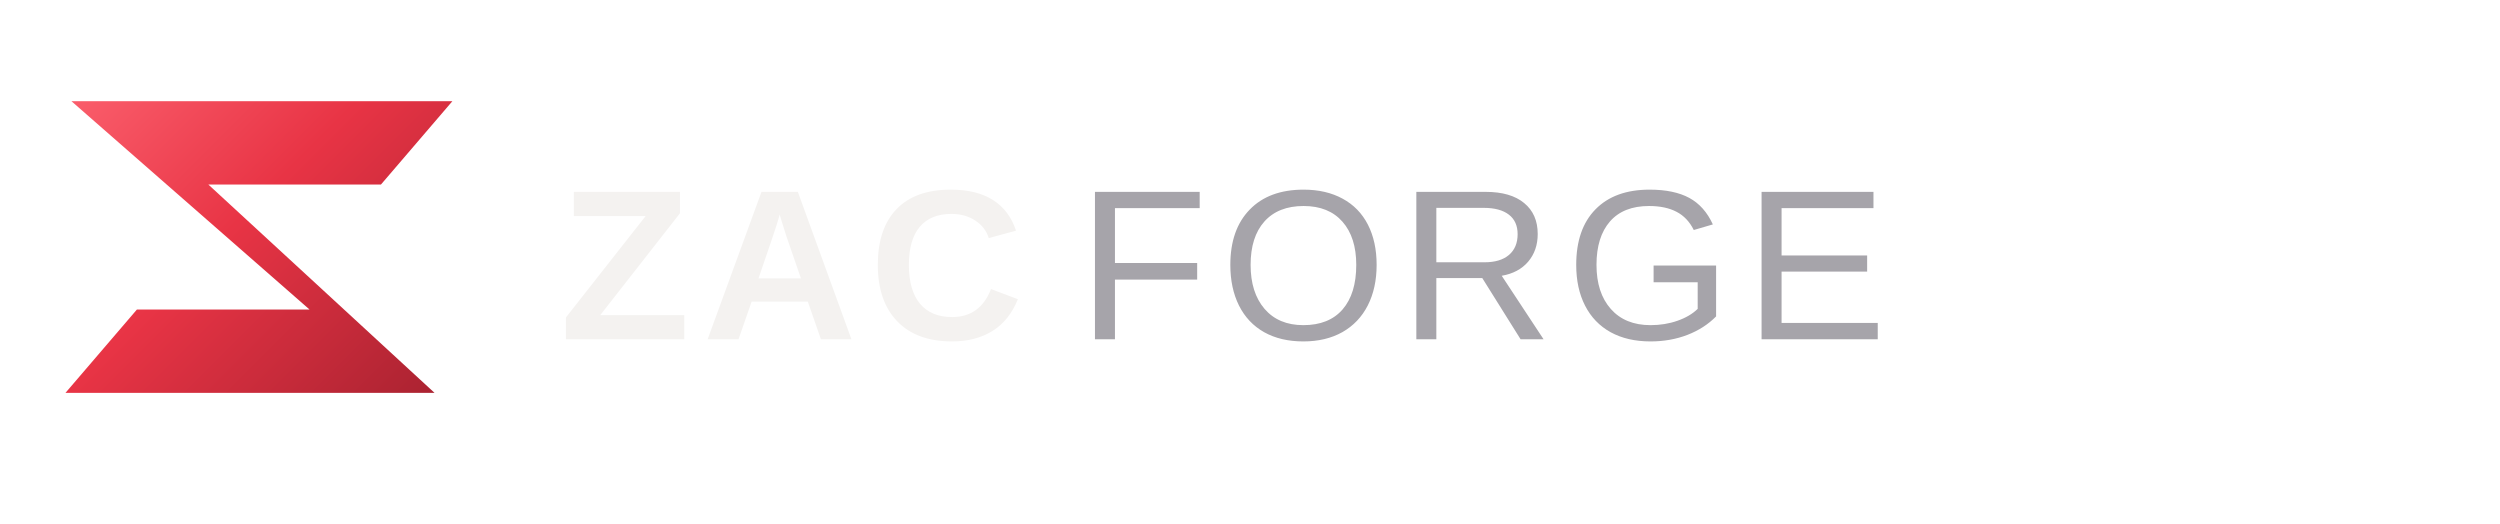
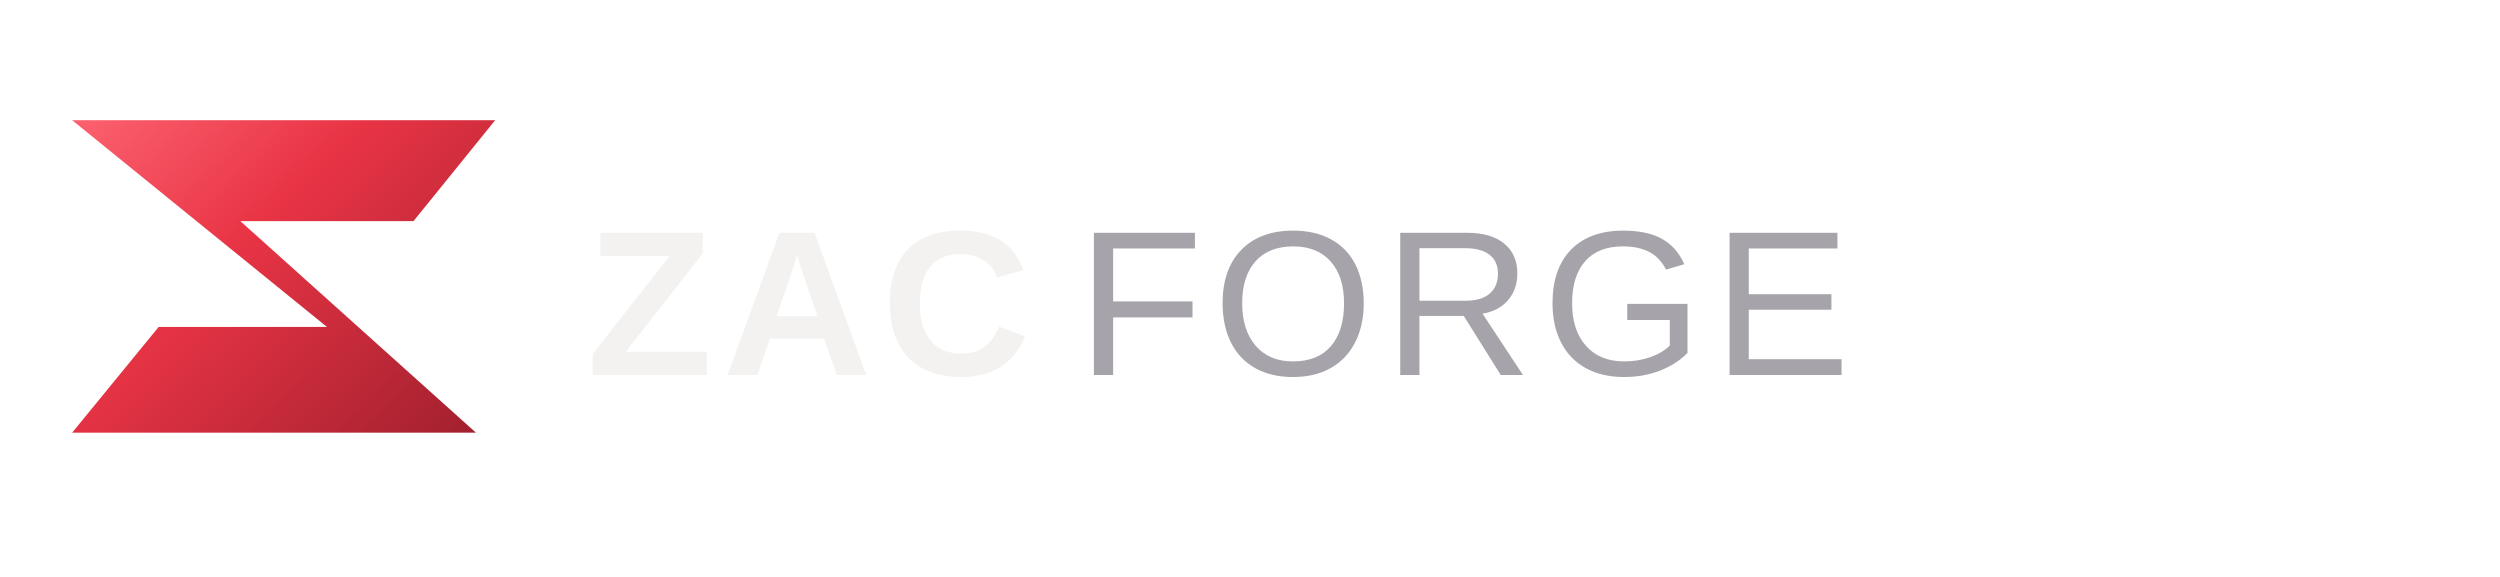
- <svg xmlns="http://www.w3.org/2000/svg" width="420" height="88" viewBox="0 0 420 88" fill="none">
+ <svg xmlns="http://www.w3.org/2000/svg" width="520" height="120" viewBox="0 0 520 120">
  <defs>
-     <linearGradient id="g" x1="8" y1="8" x2="76" y2="76" gradientUnits="userSpaceOnUse">
+     <linearGradient id="r" x1="14" y1="18" x2="94" y2="100" gradientUnits="userSpaceOnUse">
      <stop stop-color="#FF6875" />
-       <stop offset=".45" stop-color="#E83445" />
+       <stop offset=".42" stop-color="#E83445" />
      <stop offset="1" stop-color="#9E1F2D" />
    </linearGradient>
  </defs>
-   <path d="M12 17H76L64 31H35L73 66H11L23 52H52L12 17Z" fill="url(#g)" />
-   <text x="94" y="57" fill="#F4F2F0" font-family="Space Grotesk, Arial, sans-serif" font-size="36" font-weight="600" letter-spacing="2">ZAC</text>
-   <text x="181" y="57" fill="#A6A4AA" font-family="Space Grotesk, Arial, sans-serif" font-size="36" font-weight="500" letter-spacing="2">FORGE</text>
+   <path fill="url(#r)" d="M15 25h88L86 46H50l49 44H15l18-22h35L15 25Z" />
+   <text x="122" y="78" fill="#F4F2F0" font-family="Space Grotesk,Arial,sans-serif" font-size="43" font-weight="600" letter-spacing="2">ZAC</text>
+   <text x="224" y="78" fill="#A6A4AA" font-family="Space Grotesk,Arial,sans-serif" font-size="43" font-weight="500" letter-spacing="2">FORGE</text>
</svg>
